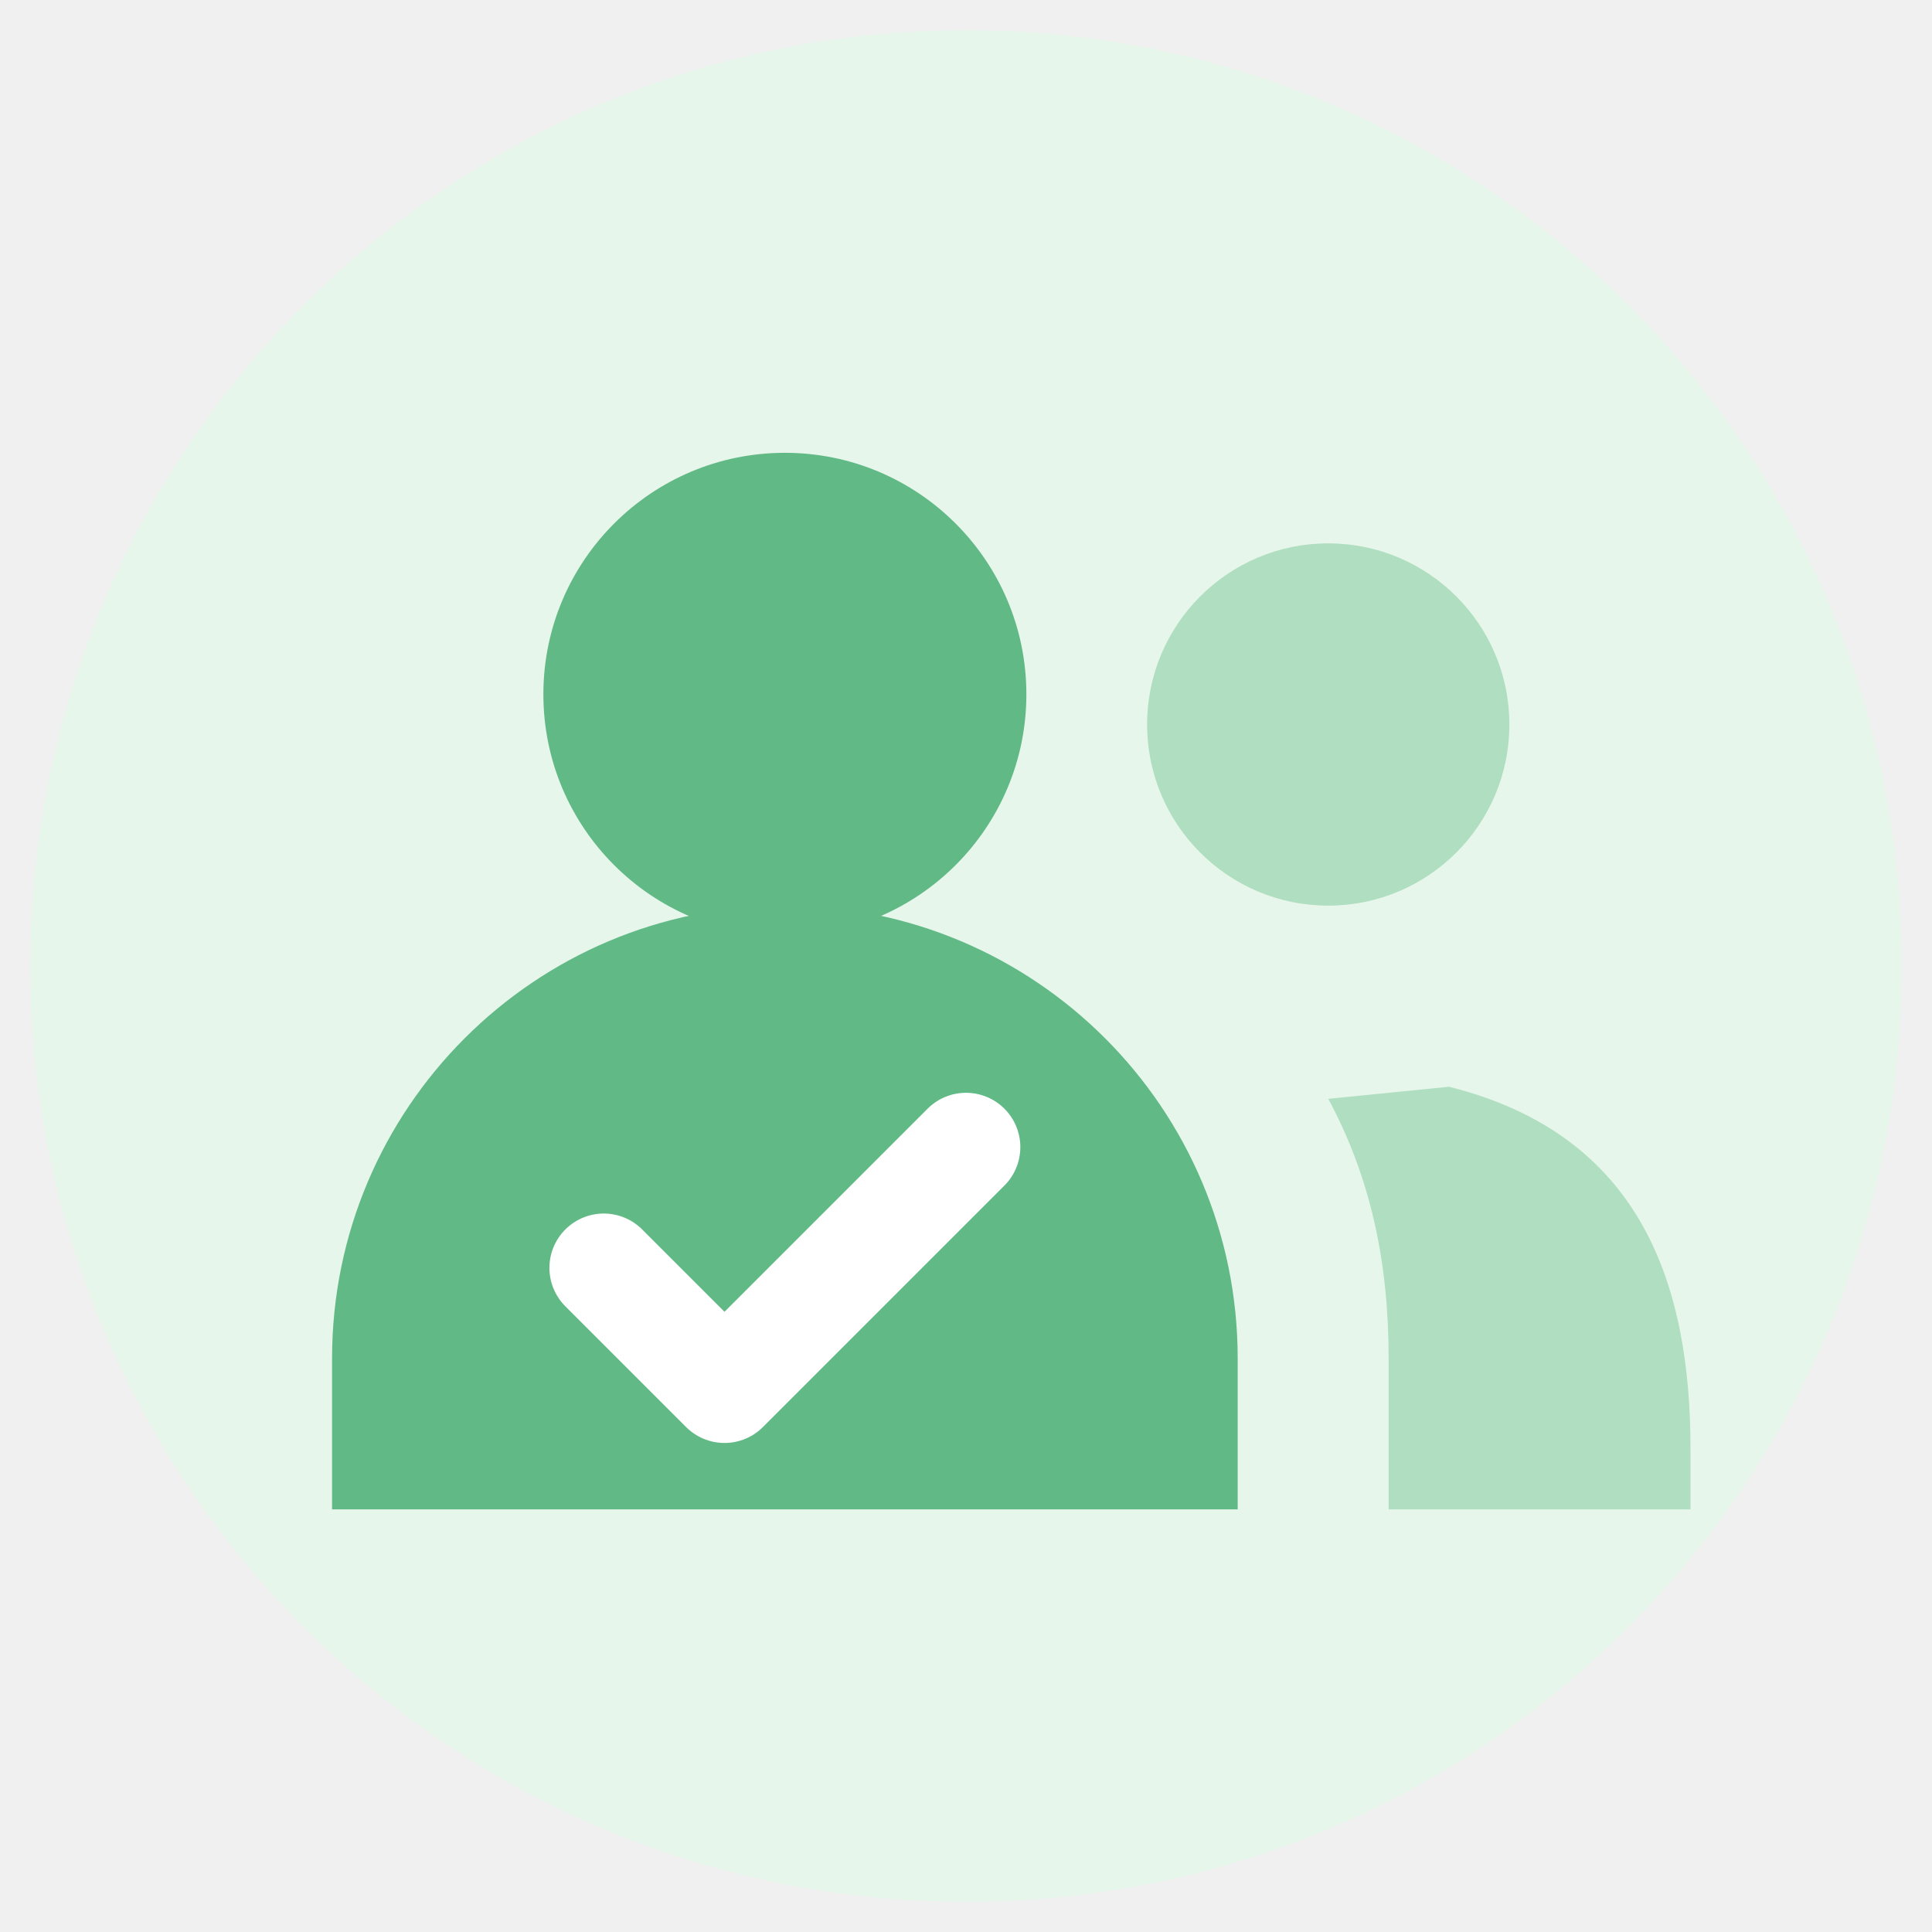
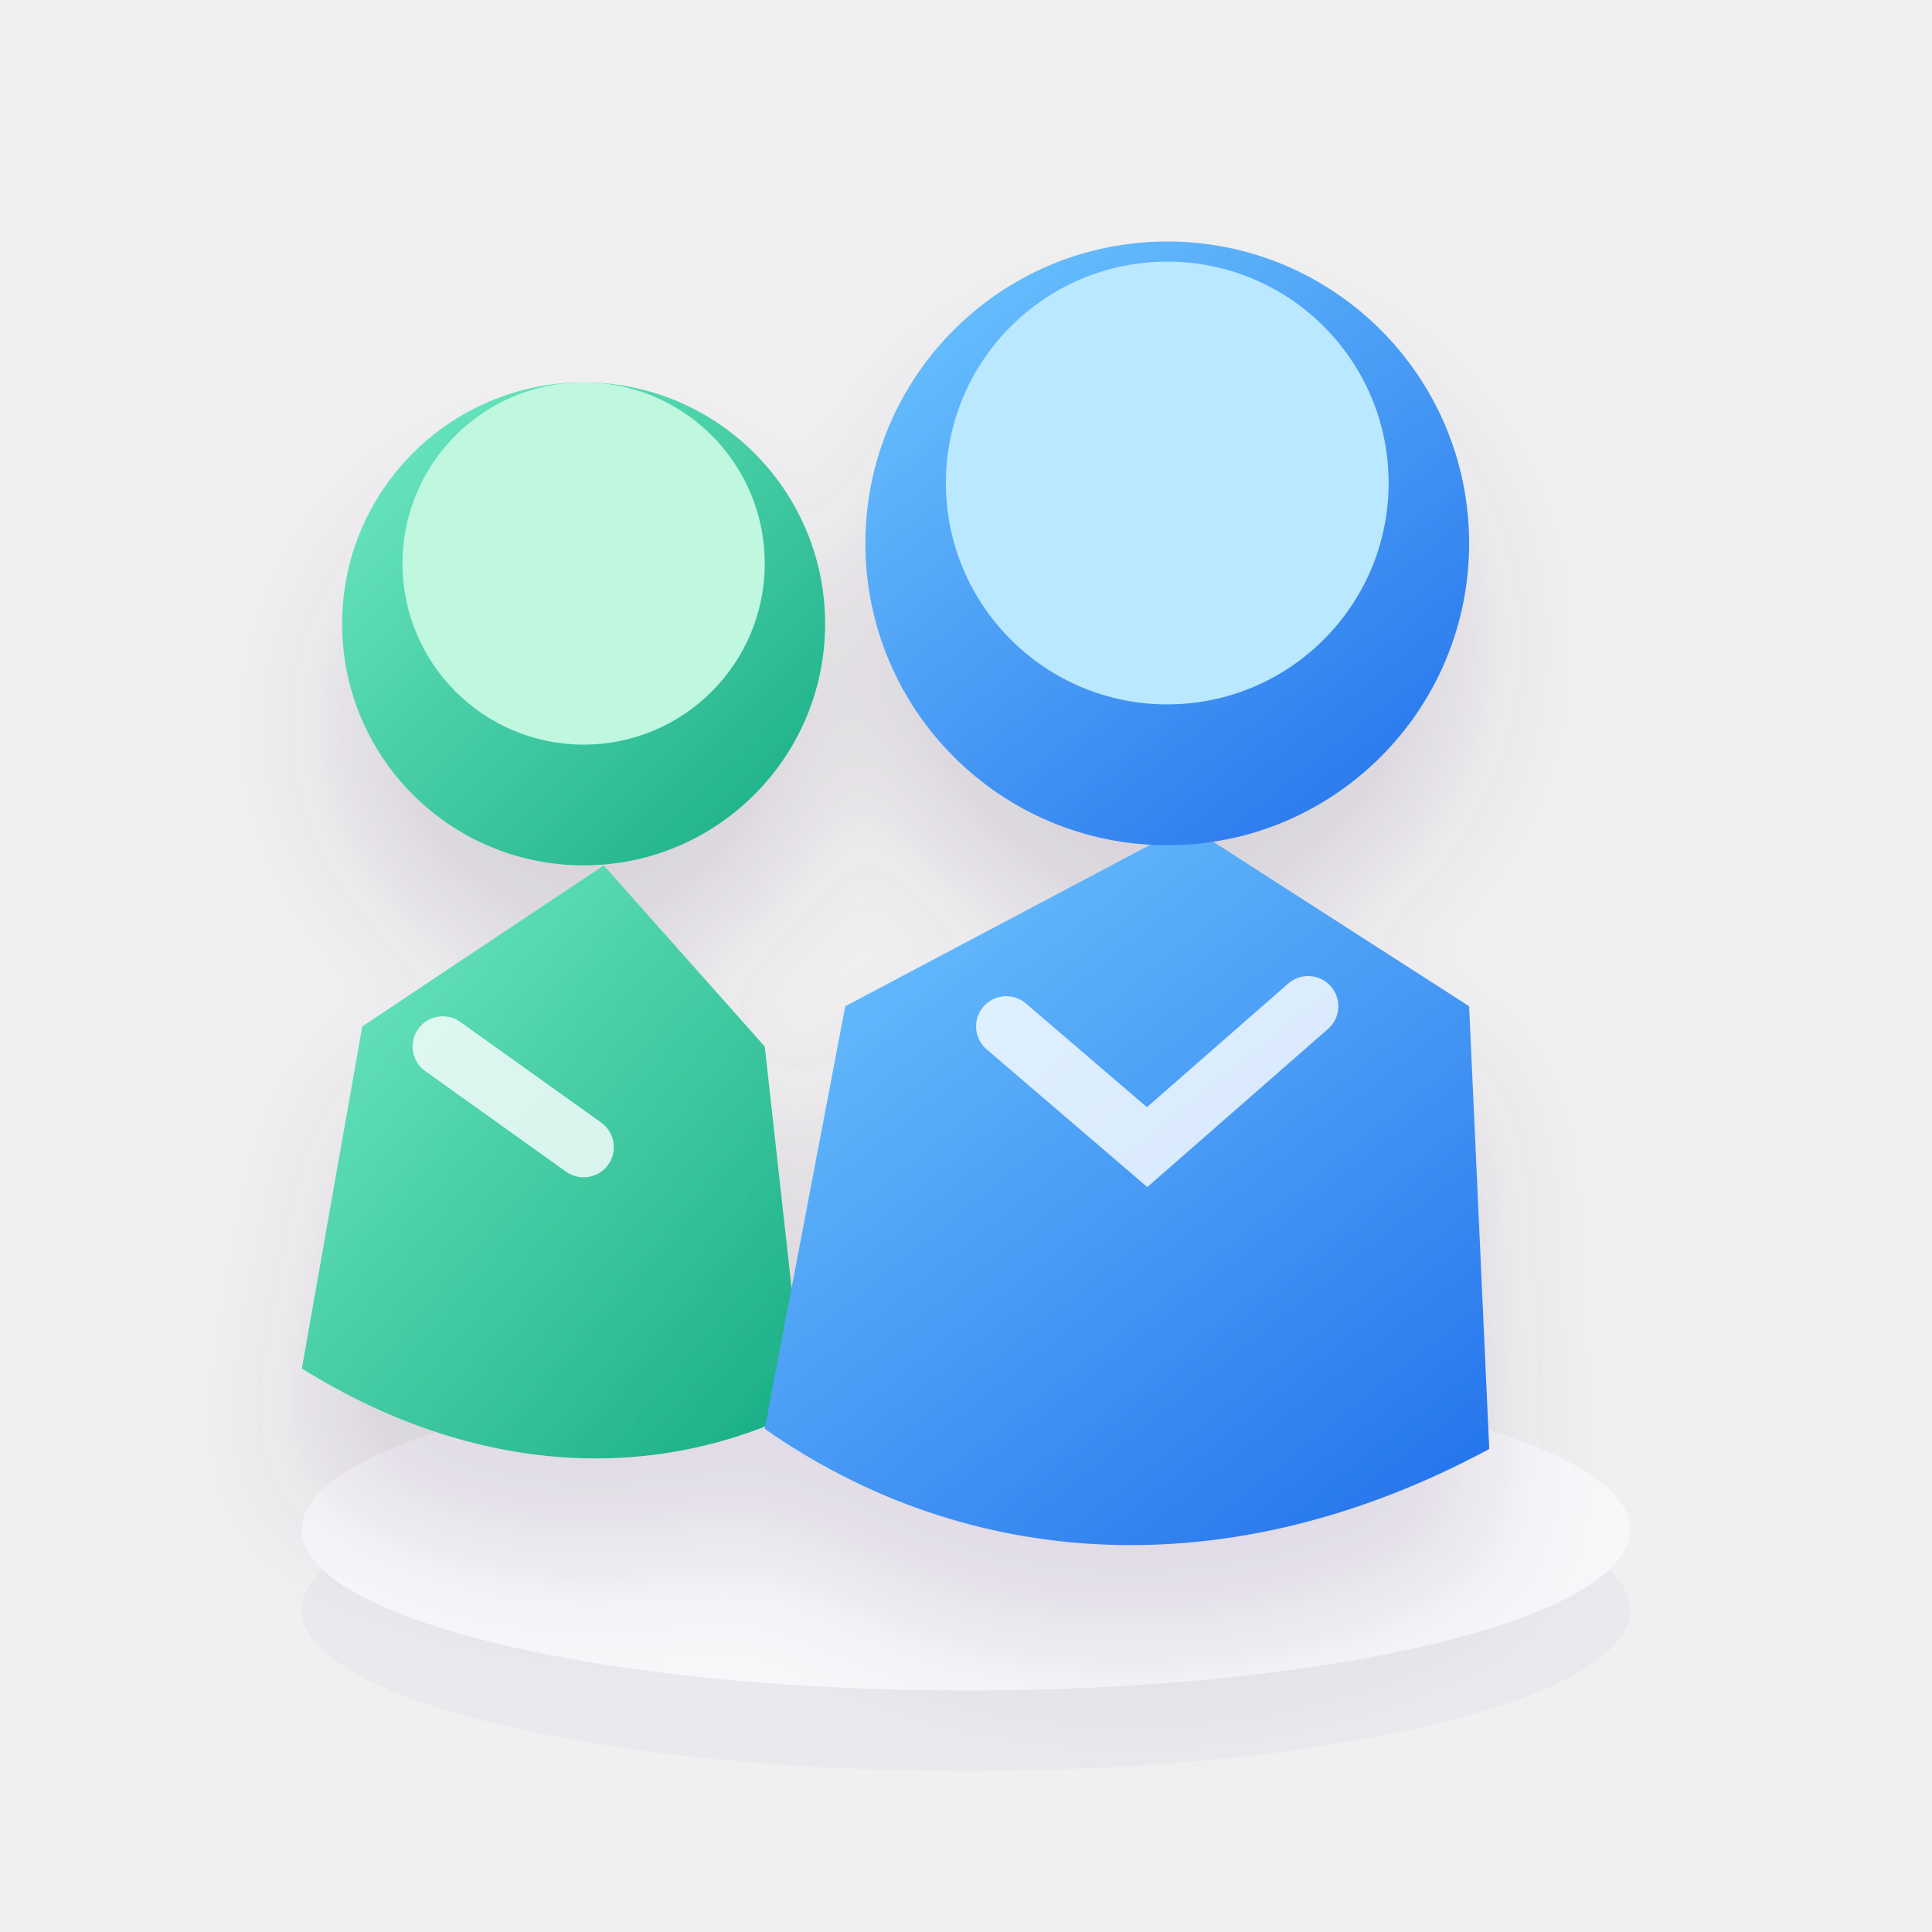
- <svg xmlns="http://www.w3.org/2000/svg" viewBox="0 0 32 32" fill="none">
-   <circle cx="16" cy="16" r="15.5" fill="#E7F6EB" />
-   <circle cx="13" cy="11.5" r="4" fill="#61B986" />
-   <path d="M5.5 25v-2.5a7.5 7.5 0 0 1 15 0V25" fill="#61B986" />
-   <circle cx="22" cy="12" r="3" fill="#B0DEC0" />
-   <path d="M24 18c3.2.8 4 3.3 4 6v1h-5v-2.5c0-1.6-.3-3-1-4.3" fill="#B0DEC0" />
-   <path d="m10 21 2 2 4-4" stroke="white" stroke-width="1.8" stroke-linecap="round" stroke-linejoin="round" />
+ <svg xmlns="http://www.w3.org/2000/svg" viewBox="0 0 96 96">
+   <defs>
+     <linearGradient id="red" x1="0" y1="0" x2="1" y2="1">
+       <stop stop-color="#ff7667" />
+       <stop offset=".5" stop-color="#ff2846" />
+       <stop offset="1" stop-color="#e51035" />
+     </linearGradient>
+     <linearGradient id="paper" x2=".9" y2="1">
+       <stop stop-color="#fff" />
+       <stop offset="1" stop-color="#e6edff" />
+     </linearGradient>
+     <linearGradient id="gold" x2="1" y2="1">
+       <stop stop-color="#fff398" />
+       <stop offset=".45" stop-color="#ffcb42" />
+       <stop offset="1" stop-color="#ec9024" />
+     </linearGradient>
+     <linearGradient id="blue" x2=".8" y2="1">
+       <stop stop-color="#70c8ff" />
+       <stop offset="1" stop-color="#2877ed" />
+     </linearGradient>
+     <linearGradient id="green" x2="1" y2="1">
+       <stop stop-color="#72ebc5" />
+       <stop offset="1" stop-color="#16ac84" />
+     </linearGradient>
+     <filter id="shadow" x="-35%" y="-30%" width="180%" height="190%">
+       <feDropShadow dx="0" dy="5" stdDeviation="3" flood-color="#6c487b" flood-opacity=".17" />
+     </filter>
+   </defs>
+   <ellipse cx="48" cy="80" rx="33" ry="8" fill="#e9e9ee" />
+   <ellipse cx="48" cy="76" rx="33" ry="8" fill="#f8f8fb" />
+   <g filter="url(#shadow)">
+     <path d="m30 43-12 8-3 17c8 5 17 6 25 2l-2-18z" fill="url(#green)" />
+     <circle cx="29" cy="31" r="12" fill="url(#green)" />
+     <circle cx="29" cy="28" r="9" fill="#bff8df" />
+     <path d="m59 41-17 9-4 21c10 7 23 8 36 1l-1-22z" fill="url(#blue)" />
+     <circle cx="58" cy="27" r="15" fill="url(#blue)" />
+     <circle cx="58" cy="24" r="11" fill="#b9e8ff" />
+     <path d="m50 51 7 6 8-7M22 52l7 5" fill="none" stroke="#fff" stroke-opacity=".8" stroke-width="3" stroke-linecap="round" />
+   </g>
</svg>
